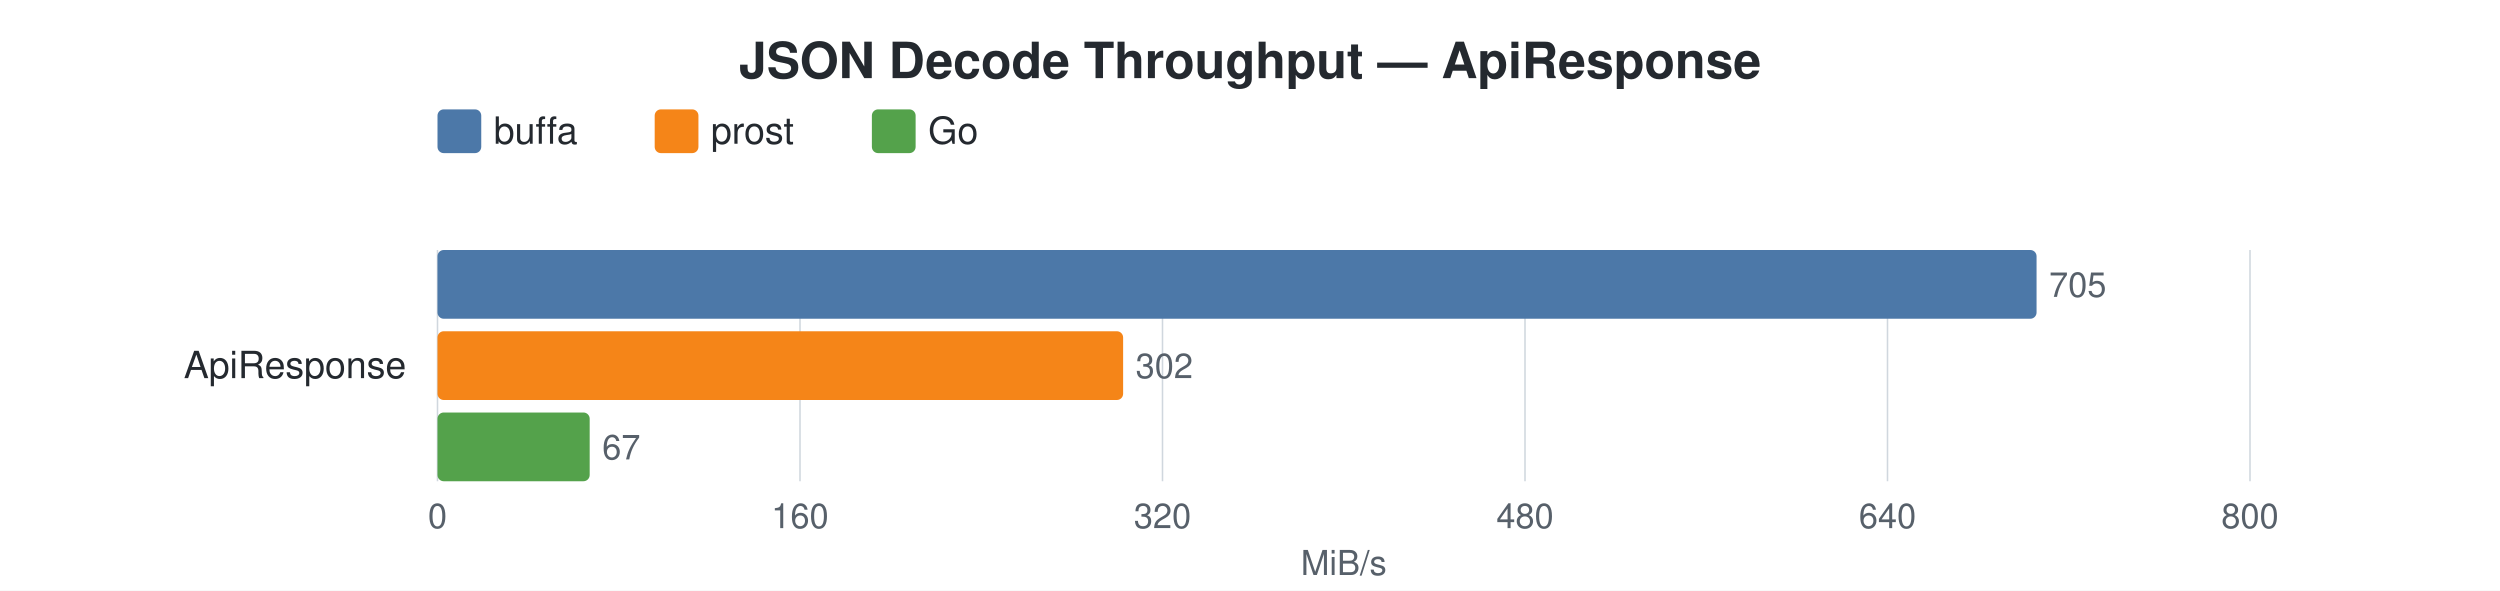
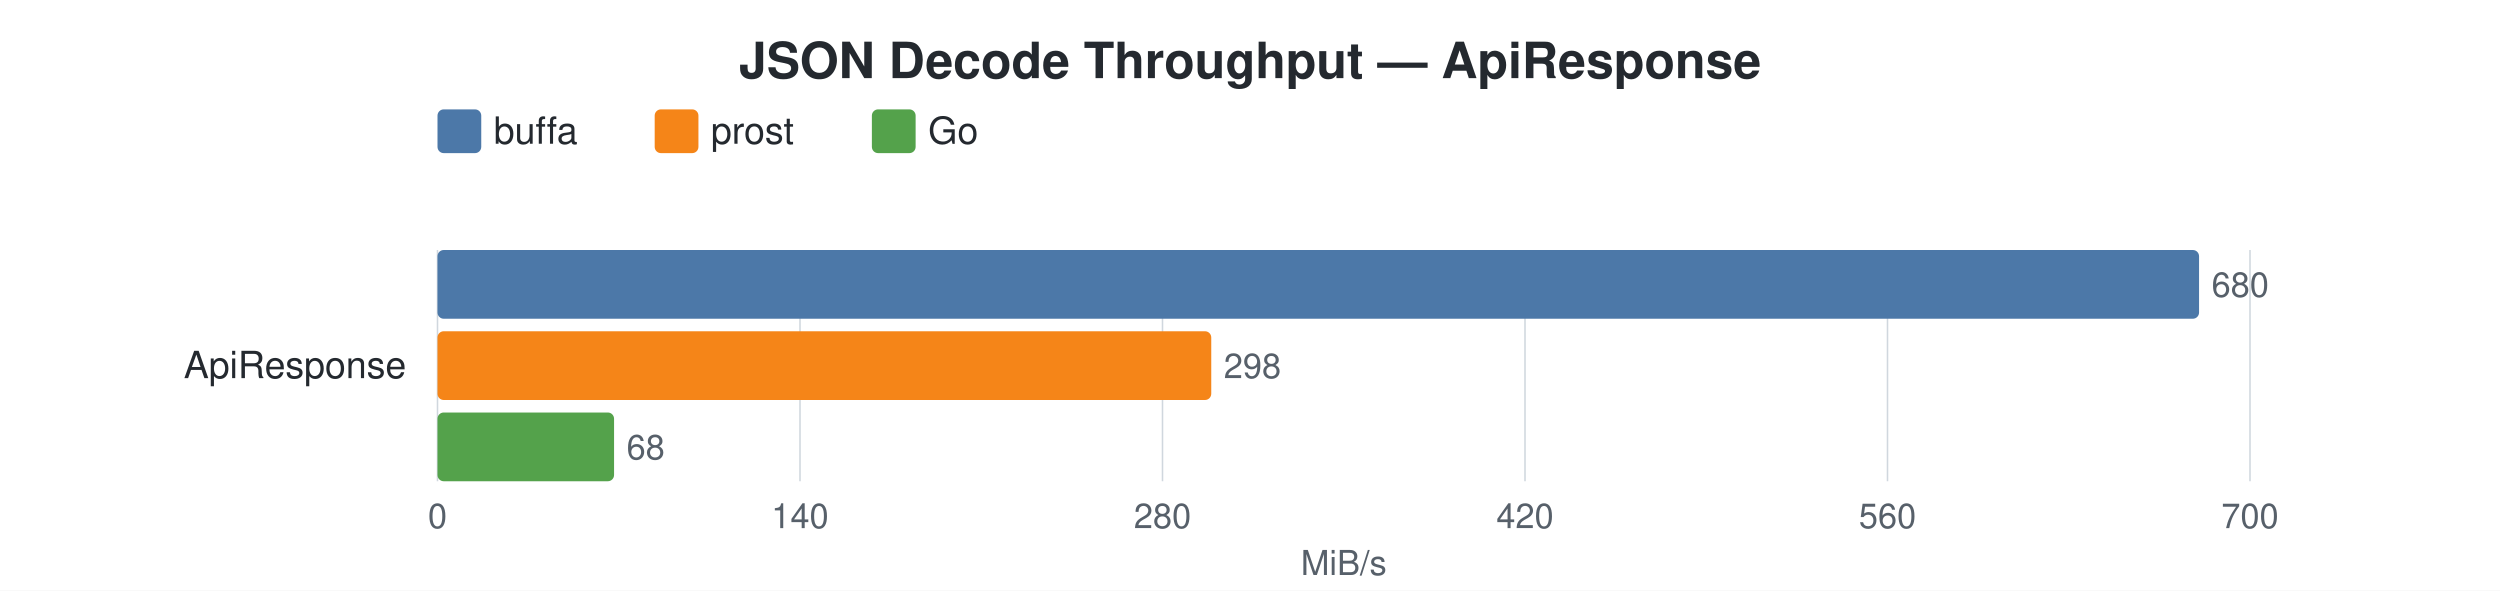
<svg xmlns="http://www.w3.org/2000/svg" width="800" height="189" viewBox="0 0 800 189">
  <style>
    text { font-family: -apple-system, BlinkMacSystemFont, "Segoe UI", Helvetica, Arial, sans-serif; }
    .title { font-size: 16px; font-weight: 600; fill: #24292f; }
    .label { font-size: 12px; fill: #24292f; }
    .value { font-size: 11px; fill: #57606a; }
    .axis-label { font-size: 11px; fill: #57606a; }
    .legend-text { font-size: 12px; fill: #24292f; }
    .grid { stroke: #d0d7de; stroke-width: 0.5; }
  </style>
  <rect width="100%" height="100%" fill="white" />
  <text x="400.0" y="25" text-anchor="middle" class="title">JSON Decode Throughput — ApiResponse</text>
  <rect x="140" y="35" width="14" height="14" rx="2" fill="#4C78A8" />
  <text x="158" y="46" class="legend-text">buffa</text>
  <rect x="209.5" y="35" width="14" height="14" rx="2" fill="#F58518" />
  <text x="227.5" y="46" class="legend-text">prost</text>
  <rect x="279.0" y="35" width="14" height="14" rx="2" fill="#54A24B" />
  <text x="297.0" y="46" class="legend-text">Go</text>
  <line x1="140.0" y1="80" x2="140.0" y2="154" class="grid" />
  <text x="140.0" y="169" text-anchor="middle" class="axis-label">0</text>
  <line x1="256.0" y1="80" x2="256.0" y2="154" class="grid" />
-   <text x="256.0" y="169" text-anchor="middle" class="axis-label">160</text>
+   <text x="256.0" y="169" text-anchor="middle" class="axis-label">140</text>
  <line x1="372.0" y1="80" x2="372.0" y2="154" class="grid" />
-   <text x="372.0" y="169" text-anchor="middle" class="axis-label">320</text>
+   <text x="372.0" y="169" text-anchor="middle" class="axis-label">280</text>
  <line x1="488.0" y1="80" x2="488.0" y2="154" class="grid" />
-   <text x="488.0" y="169" text-anchor="middle" class="axis-label">480</text>
+   <text x="488.0" y="169" text-anchor="middle" class="axis-label">420</text>
  <line x1="604.0" y1="80" x2="604.0" y2="154" class="grid" />
-   <text x="604.0" y="169" text-anchor="middle" class="axis-label">640</text>
+   <text x="604.0" y="169" text-anchor="middle" class="axis-label">560</text>
  <line x1="720.0" y1="80" x2="720.0" y2="154" class="grid" />
-   <text x="720.0" y="169" text-anchor="middle" class="axis-label">800</text>
+   <text x="720.0" y="169" text-anchor="middle" class="axis-label">700</text>
  <text x="430.0" y="184" text-anchor="middle" class="axis-label">MiB/s</text>
  <text x="130" y="121.0" text-anchor="end" class="label">ApiResponse</text>
-   <rect x="140" y="80.0" width="511.7" height="22" rx="2" fill="#4C78A8" />
-   <text x="655.7" y="95.0" class="value">705</text>
-   <rect x="140" y="106.0" width="219.4" height="22" rx="2" fill="#F58518" />
-   <text x="363.4" y="121.0" class="value">302</text>
-   <rect x="140" y="132.0" width="48.7" height="22" rx="2" fill="#54A24B" />
-   <text x="192.7" y="147.0" class="value">67</text>
+   <rect x="140" y="80.0" width="563.7" height="22" rx="2" fill="#4C78A8" />
+   <text x="707.7" y="95.0" class="value">680</text>
+   <rect x="140" y="106.0" width="247.6" height="22" rx="2" fill="#F58518" />
+   <text x="391.6" y="121.0" class="value">298</text>
+   <rect x="140" y="132.0" width="56.5" height="22" rx="2" fill="#54A24B" />
+   <text x="200.5" y="147.0" class="value">68</text>
</svg>
